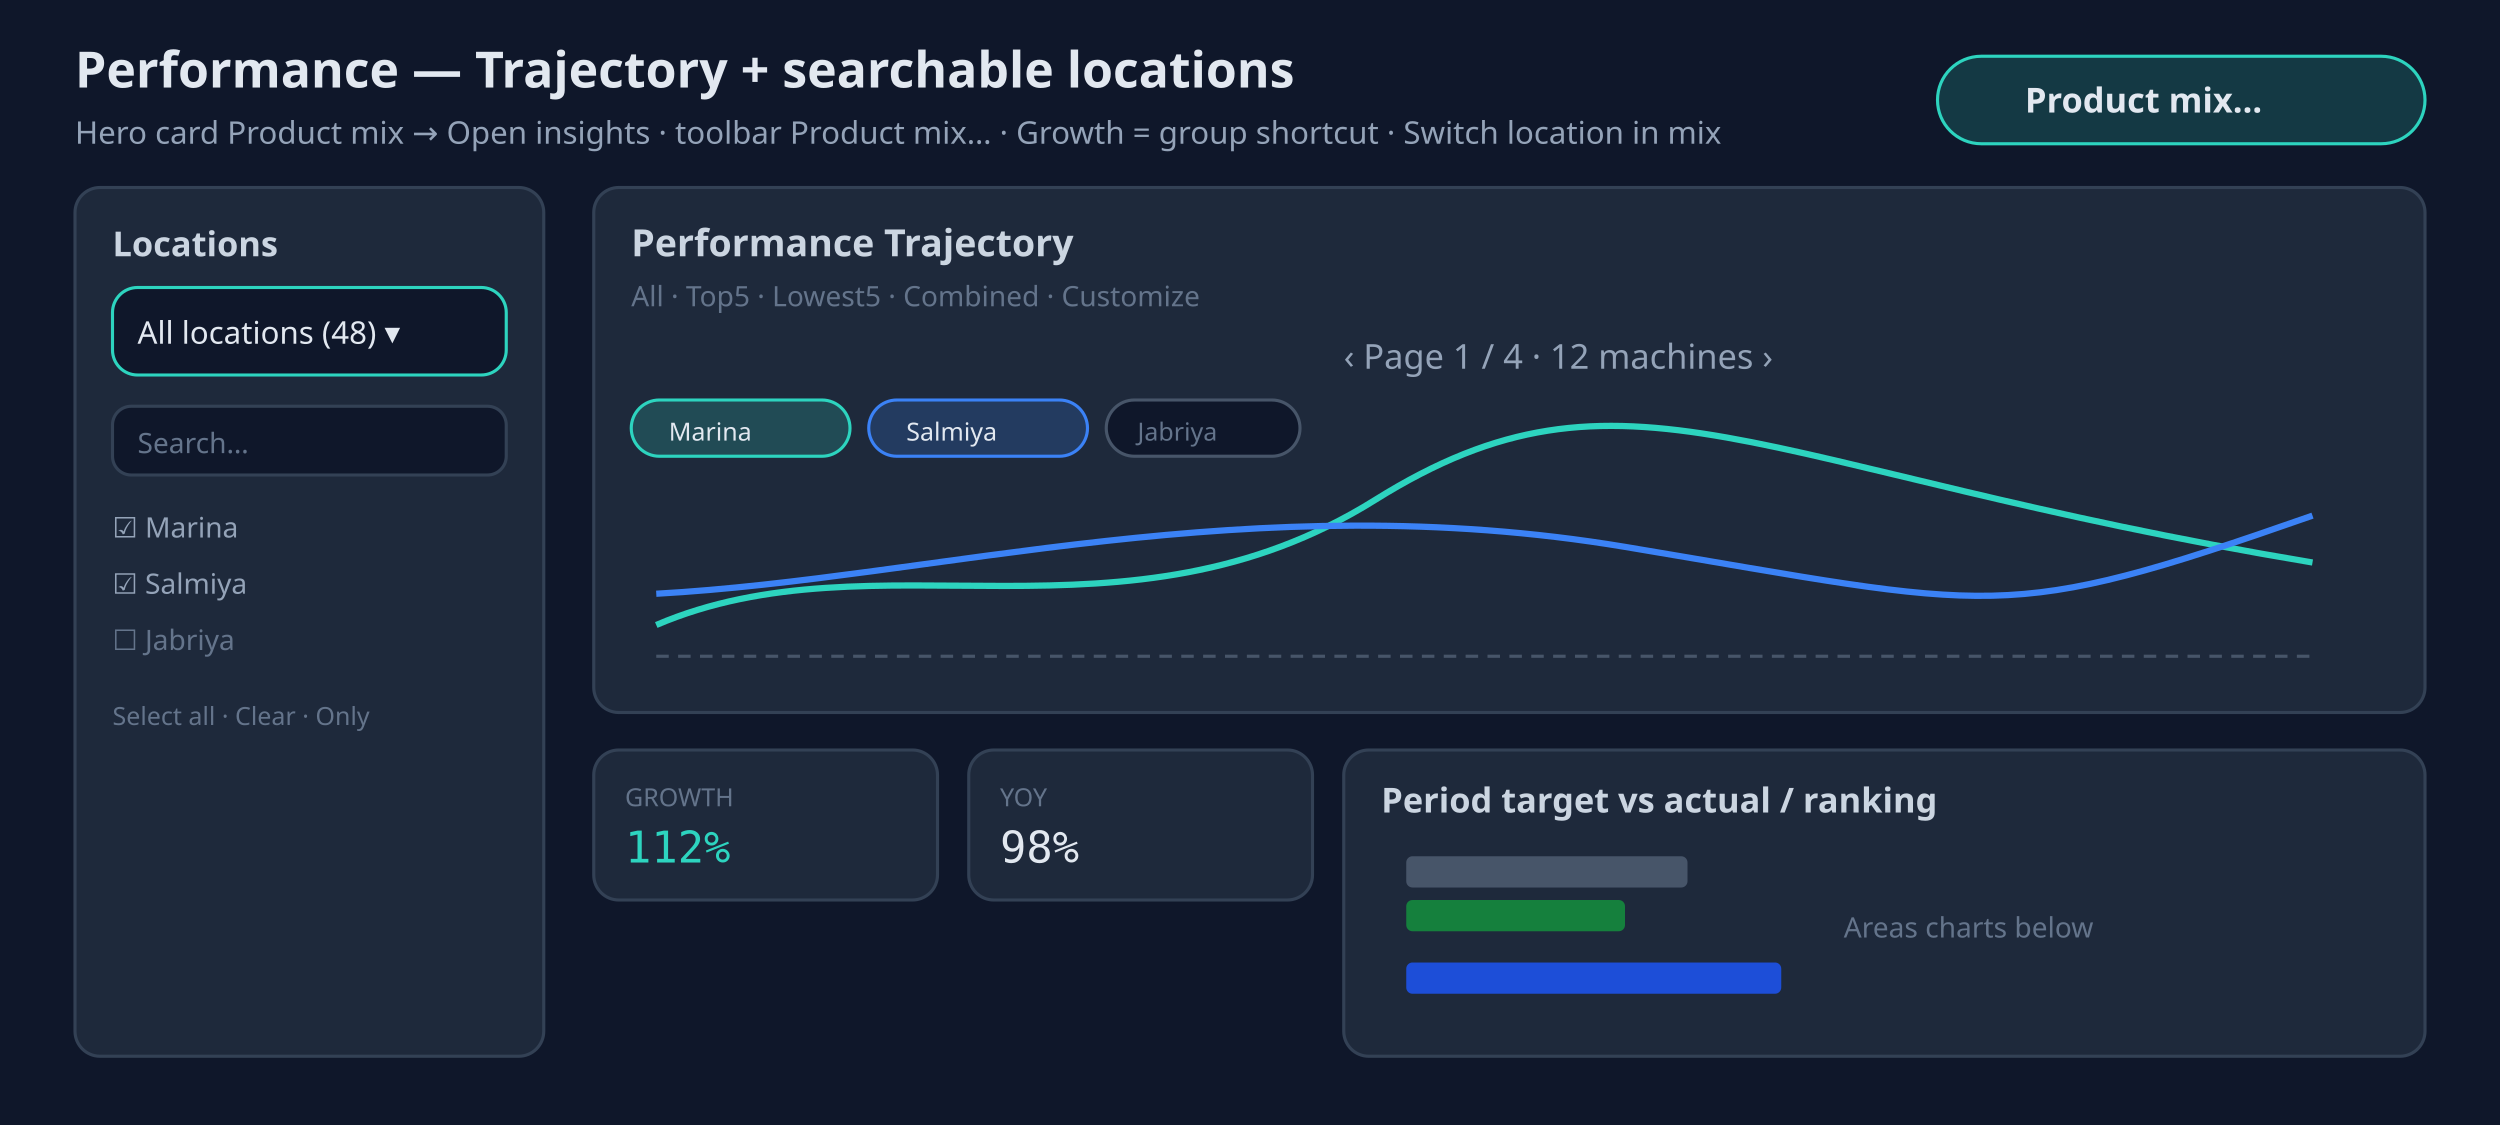
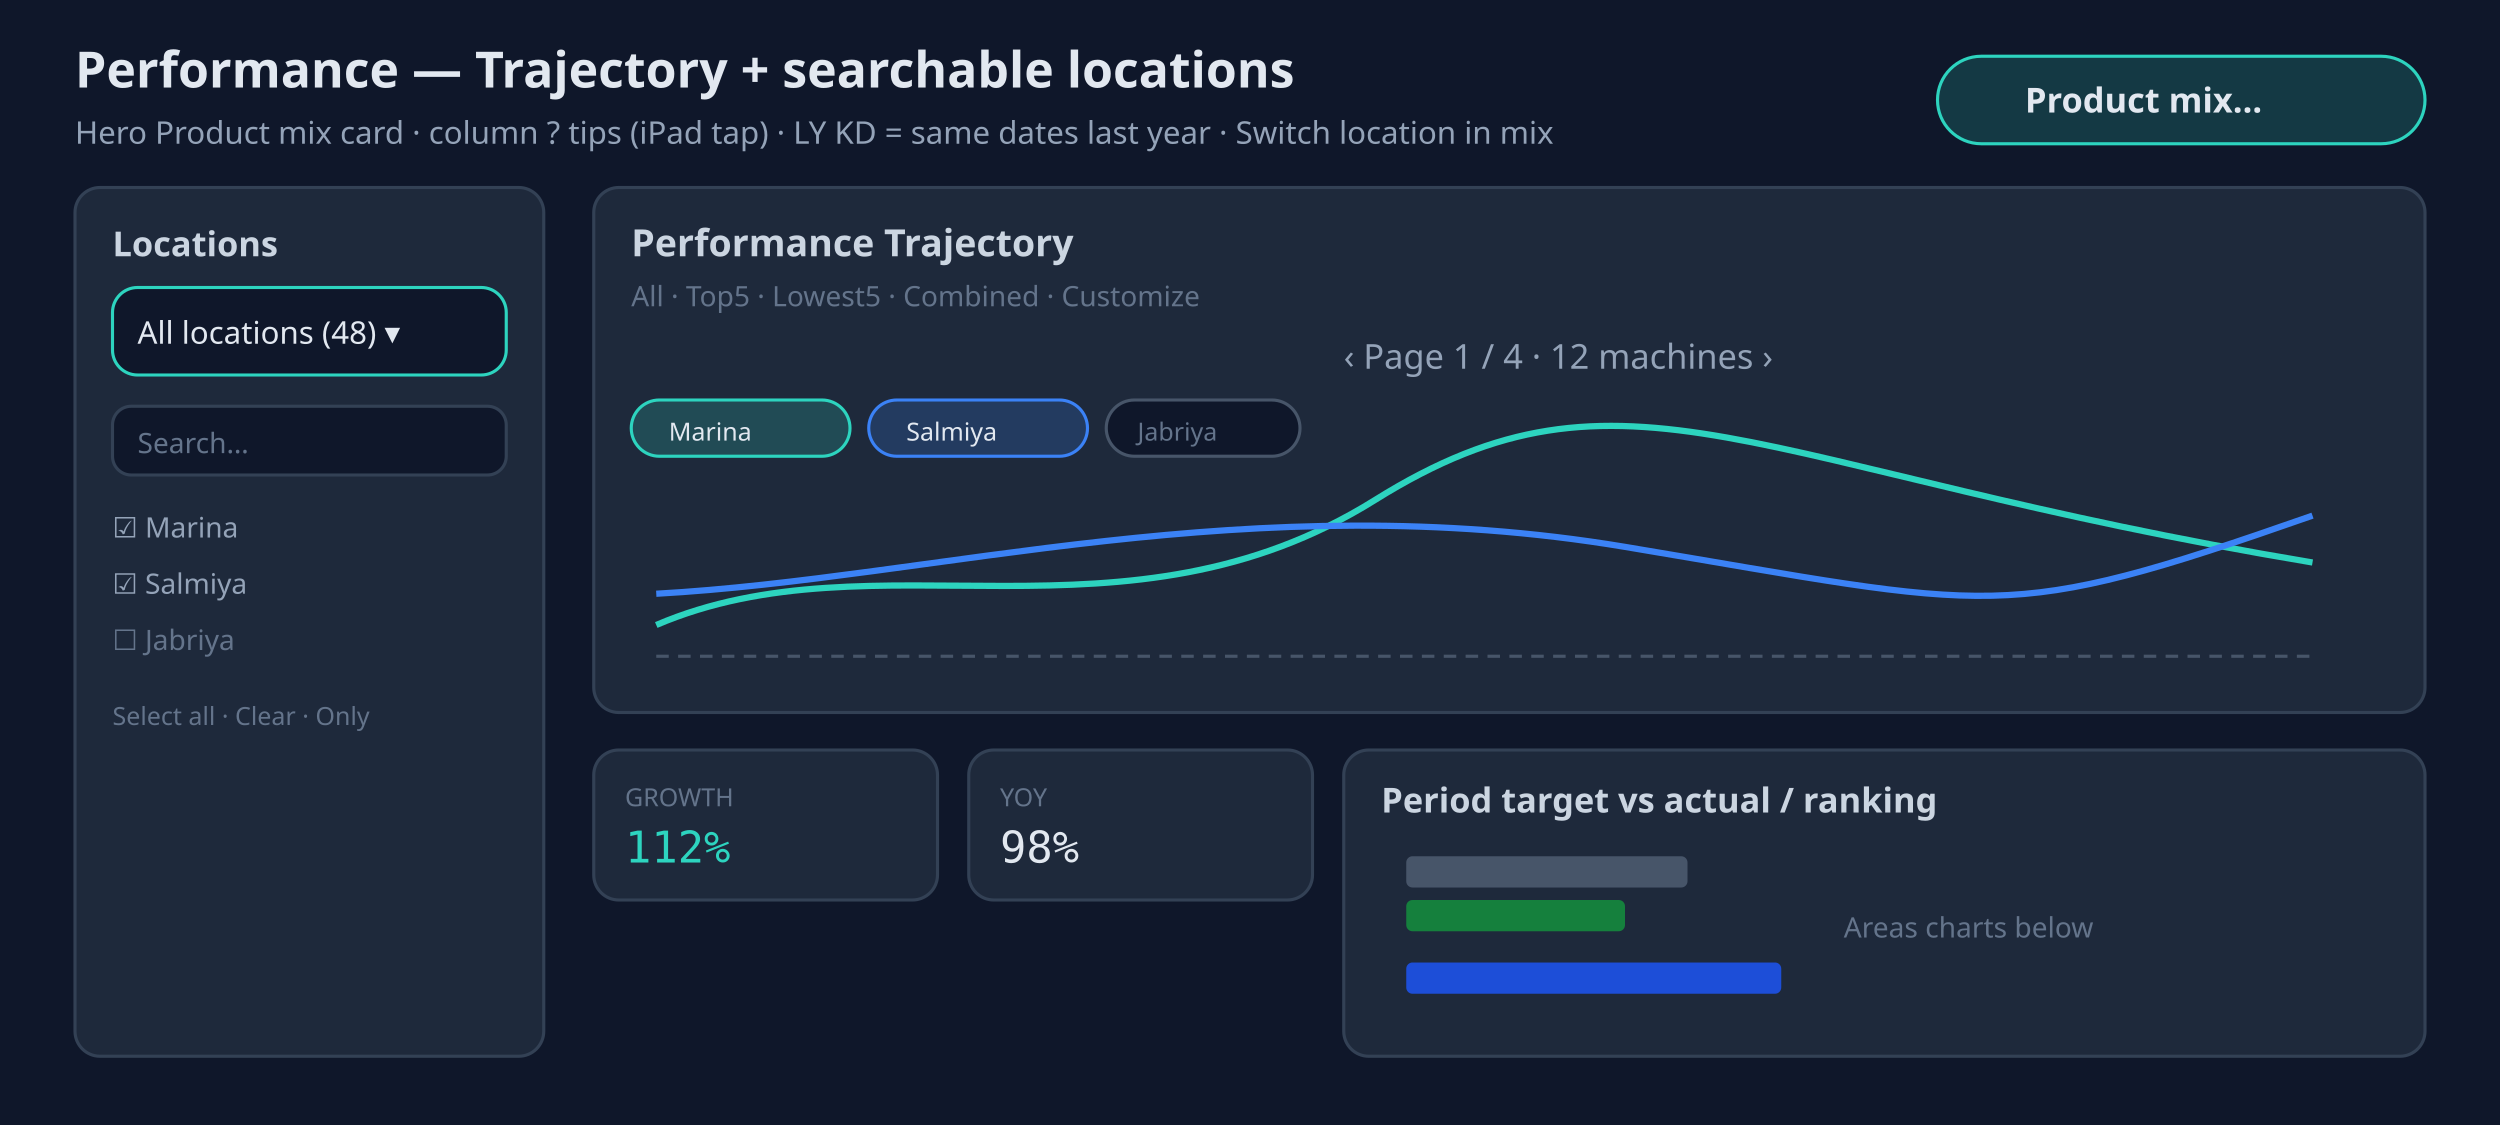
<svg xmlns="http://www.w3.org/2000/svg" width="800" height="360" viewBox="0 0 800 360">
  <rect width="800" height="360" fill="#0f172a" />
  <text x="24" y="28" fill="#e2e8f0" font-family="Segoe UI, sans-serif" font-size="16" font-weight="700">Performance — Trajectory + searchable locations</text>
-   <text x="24" y="46" fill="#94a3b8" font-family="Segoe UI, sans-serif" font-size="10">Hero card Product mix → Open insights · toolbar Product mix… · Growth = group shortcut · Switch location in mix</text>
+   <text x="24" y="46" fill="#94a3b8" font-family="Segoe UI, sans-serif" font-size="10">Hero Product mix card · column ? tips (iPad tap) · LY KD = same dates last year · Switch location in mix</text>
  <rect x="620" y="18" width="156" height="28" rx="14" fill="rgba(45,212,191,0.18)" stroke="#2dd4bf" />
  <text x="648" y="36" fill="#e2e8f0" font-size="11" font-weight="600" font-family="Segoe UI, sans-serif">Product mix…</text>
  <rect x="24" y="60" width="150" height="278" rx="8" fill="#1e293b" stroke="#334155" />
  <text x="36" y="82" fill="#cbd5e1" font-size="11" font-weight="600" font-family="Segoe UI, sans-serif">Locations</text>
  <rect x="36" y="92" width="126" height="28" rx="8" fill="#0f172a" stroke="#2dd4bf" />
  <text x="44" y="110" fill="#e2e8f0" font-size="10" font-family="Segoe UI, sans-serif">All locations (48) ▾</text>
  <rect x="36" y="130" width="126" height="22" rx="6" fill="#0f172a" stroke="#334155" />
  <text x="44" y="145" fill="#64748b" font-size="9" font-family="Segoe UI, sans-serif">Search…</text>
  <text x="36" y="172" fill="#94a3b8" font-size="9" font-family="Segoe UI, sans-serif">☑ Marina</text>
  <text x="36" y="190" fill="#94a3b8" font-size="9" font-family="Segoe UI, sans-serif">☑ Salmiya</text>
  <text x="36" y="208" fill="#64748b" font-size="9" font-family="Segoe UI, sans-serif">☐ Jabriya</text>
  <text x="36" y="232" fill="#64748b" font-size="8" font-family="Segoe UI, sans-serif">Select all · Clear · Only</text>
  <rect x="190" y="60" width="586" height="168" rx="8" fill="#1e293b" stroke="#334155" />
  <text x="202" y="82" fill="#cbd5e1" font-size="12" font-weight="600" font-family="Segoe UI, sans-serif">Performance Trajectory</text>
  <text x="202" y="98" fill="#64748b" font-size="9" font-family="Segoe UI, sans-serif">All · Top5 · Lowest5 · Combined · Customize</text>
  <text x="430" y="118" fill="#94a3b8" font-size="11" font-family="Segoe UI, sans-serif">‹  Page 1 / 4 · 12 machines  ›</text>
  <rect x="202" y="128" width="70" height="18" rx="9" fill="rgba(45,212,191,0.2)" stroke="#2dd4bf" />
  <text x="214" y="141" fill="#e2e8f0" font-size="8" font-family="Segoe UI, sans-serif">Marina</text>
  <rect x="278" y="128" width="70" height="18" rx="9" fill="rgba(59,130,246,0.2)" stroke="#3b82f6" />
  <text x="290" y="141" fill="#e2e8f0" font-size="8" font-family="Segoe UI, sans-serif">Salmiya</text>
  <rect x="354" y="128" width="62" height="18" rx="9" fill="#0f172a" stroke="#475569" />
  <text x="364" y="141" fill="#64748b" font-size="8" font-family="Segoe UI, sans-serif">Jabriya</text>
  <path d="M210 200 C 280 170, 360 210, 440 160 S 560 150, 740 180" fill="none" stroke="#2dd4bf" stroke-width="2" />
  <path d="M210 190 C 300 185, 400 155, 520 175 S 640 200, 740 165" fill="none" stroke="#3b82f6" stroke-width="2" />
  <line x1="210" y1="210" x2="740" y2="210" stroke="#475569" stroke-dasharray="4 3" />
  <rect x="190" y="240" width="110" height="48" rx="8" fill="#1e293b" stroke="#334155" />
  <text x="200" y="258" fill="#64748b" font-size="8" font-family="Segoe UI, sans-serif">GROWTH</text>
  <text x="200" y="276" fill="#2dd4bf" font-size="14" font-family="Consolas, monospace">112%</text>
  <rect x="310" y="240" width="110" height="48" rx="8" fill="#1e293b" stroke="#334155" />
  <text x="320" y="258" fill="#64748b" font-size="8" font-family="Segoe UI, sans-serif">YOY</text>
  <text x="320" y="276" fill="#e2e8f0" font-size="14" font-family="Consolas, monospace">98%</text>
  <rect x="430" y="240" width="346" height="98" rx="8" fill="#1e293b" stroke="#334155" />
  <text x="442" y="260" fill="#cbd5e1" font-size="11" font-weight="600" font-family="Segoe UI, sans-serif">Period target vs actual / ranking</text>
  <rect x="450" y="274" width="90" height="10" rx="2" fill="#475569" />
  <rect x="450" y="288" width="70" height="10" rx="2" fill="#15803d" />
  <rect x="450" y="308" width="120" height="10" rx="2" fill="#1d4ed8" />
  <text x="590" y="300" fill="#64748b" font-size="9" font-family="Segoe UI, sans-serif">Areas charts below</text>
</svg>
